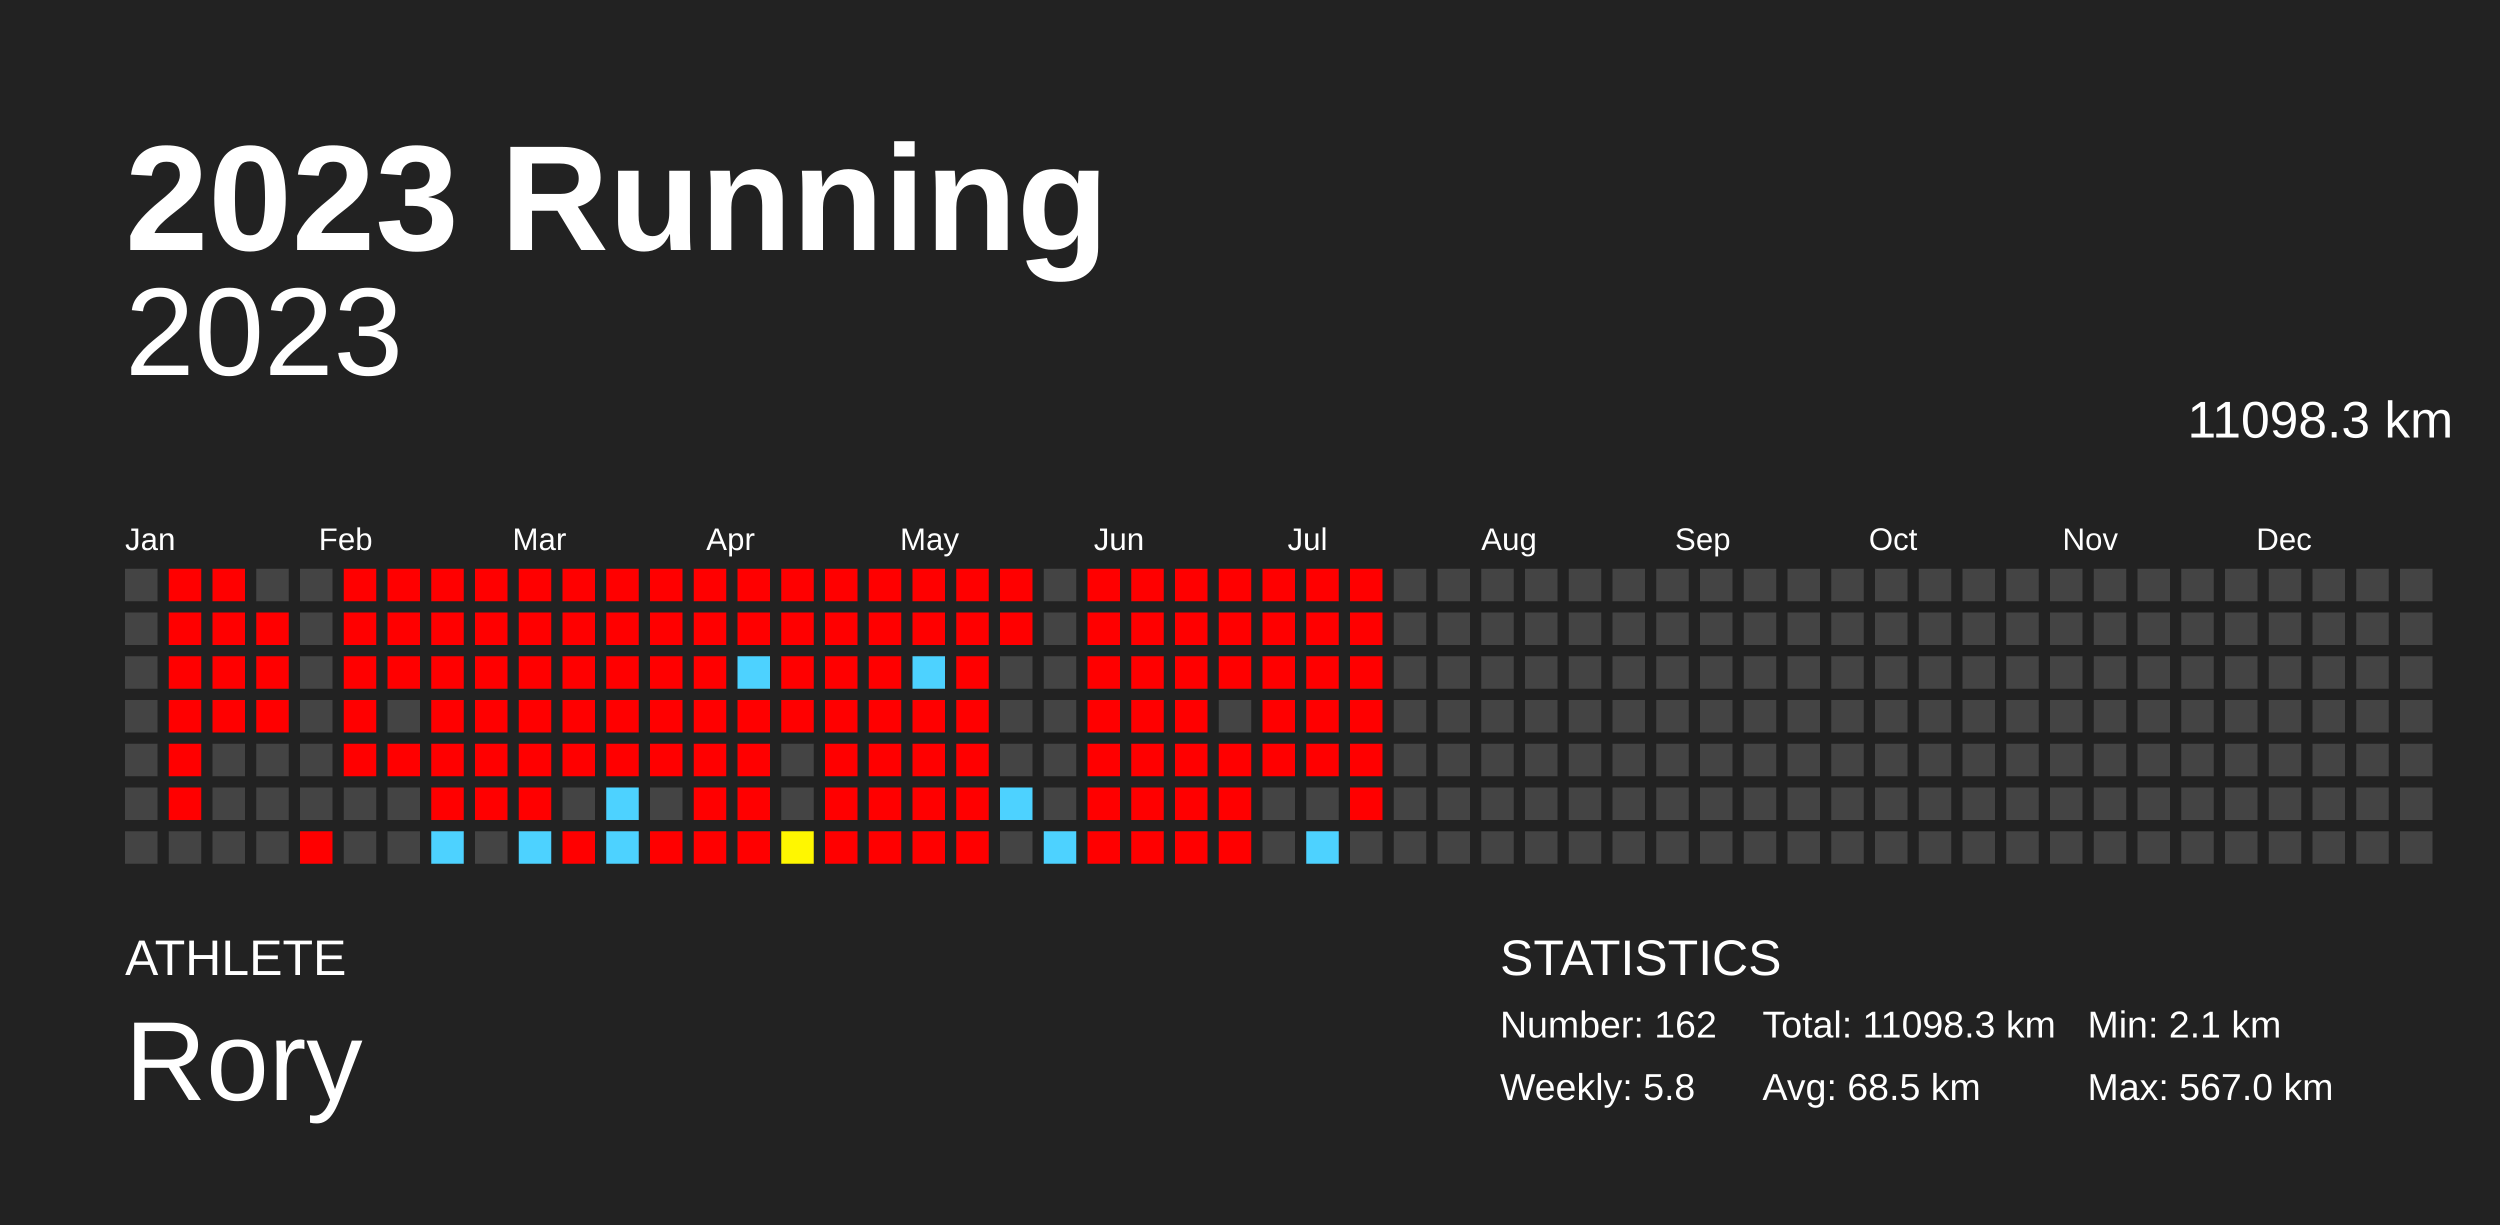
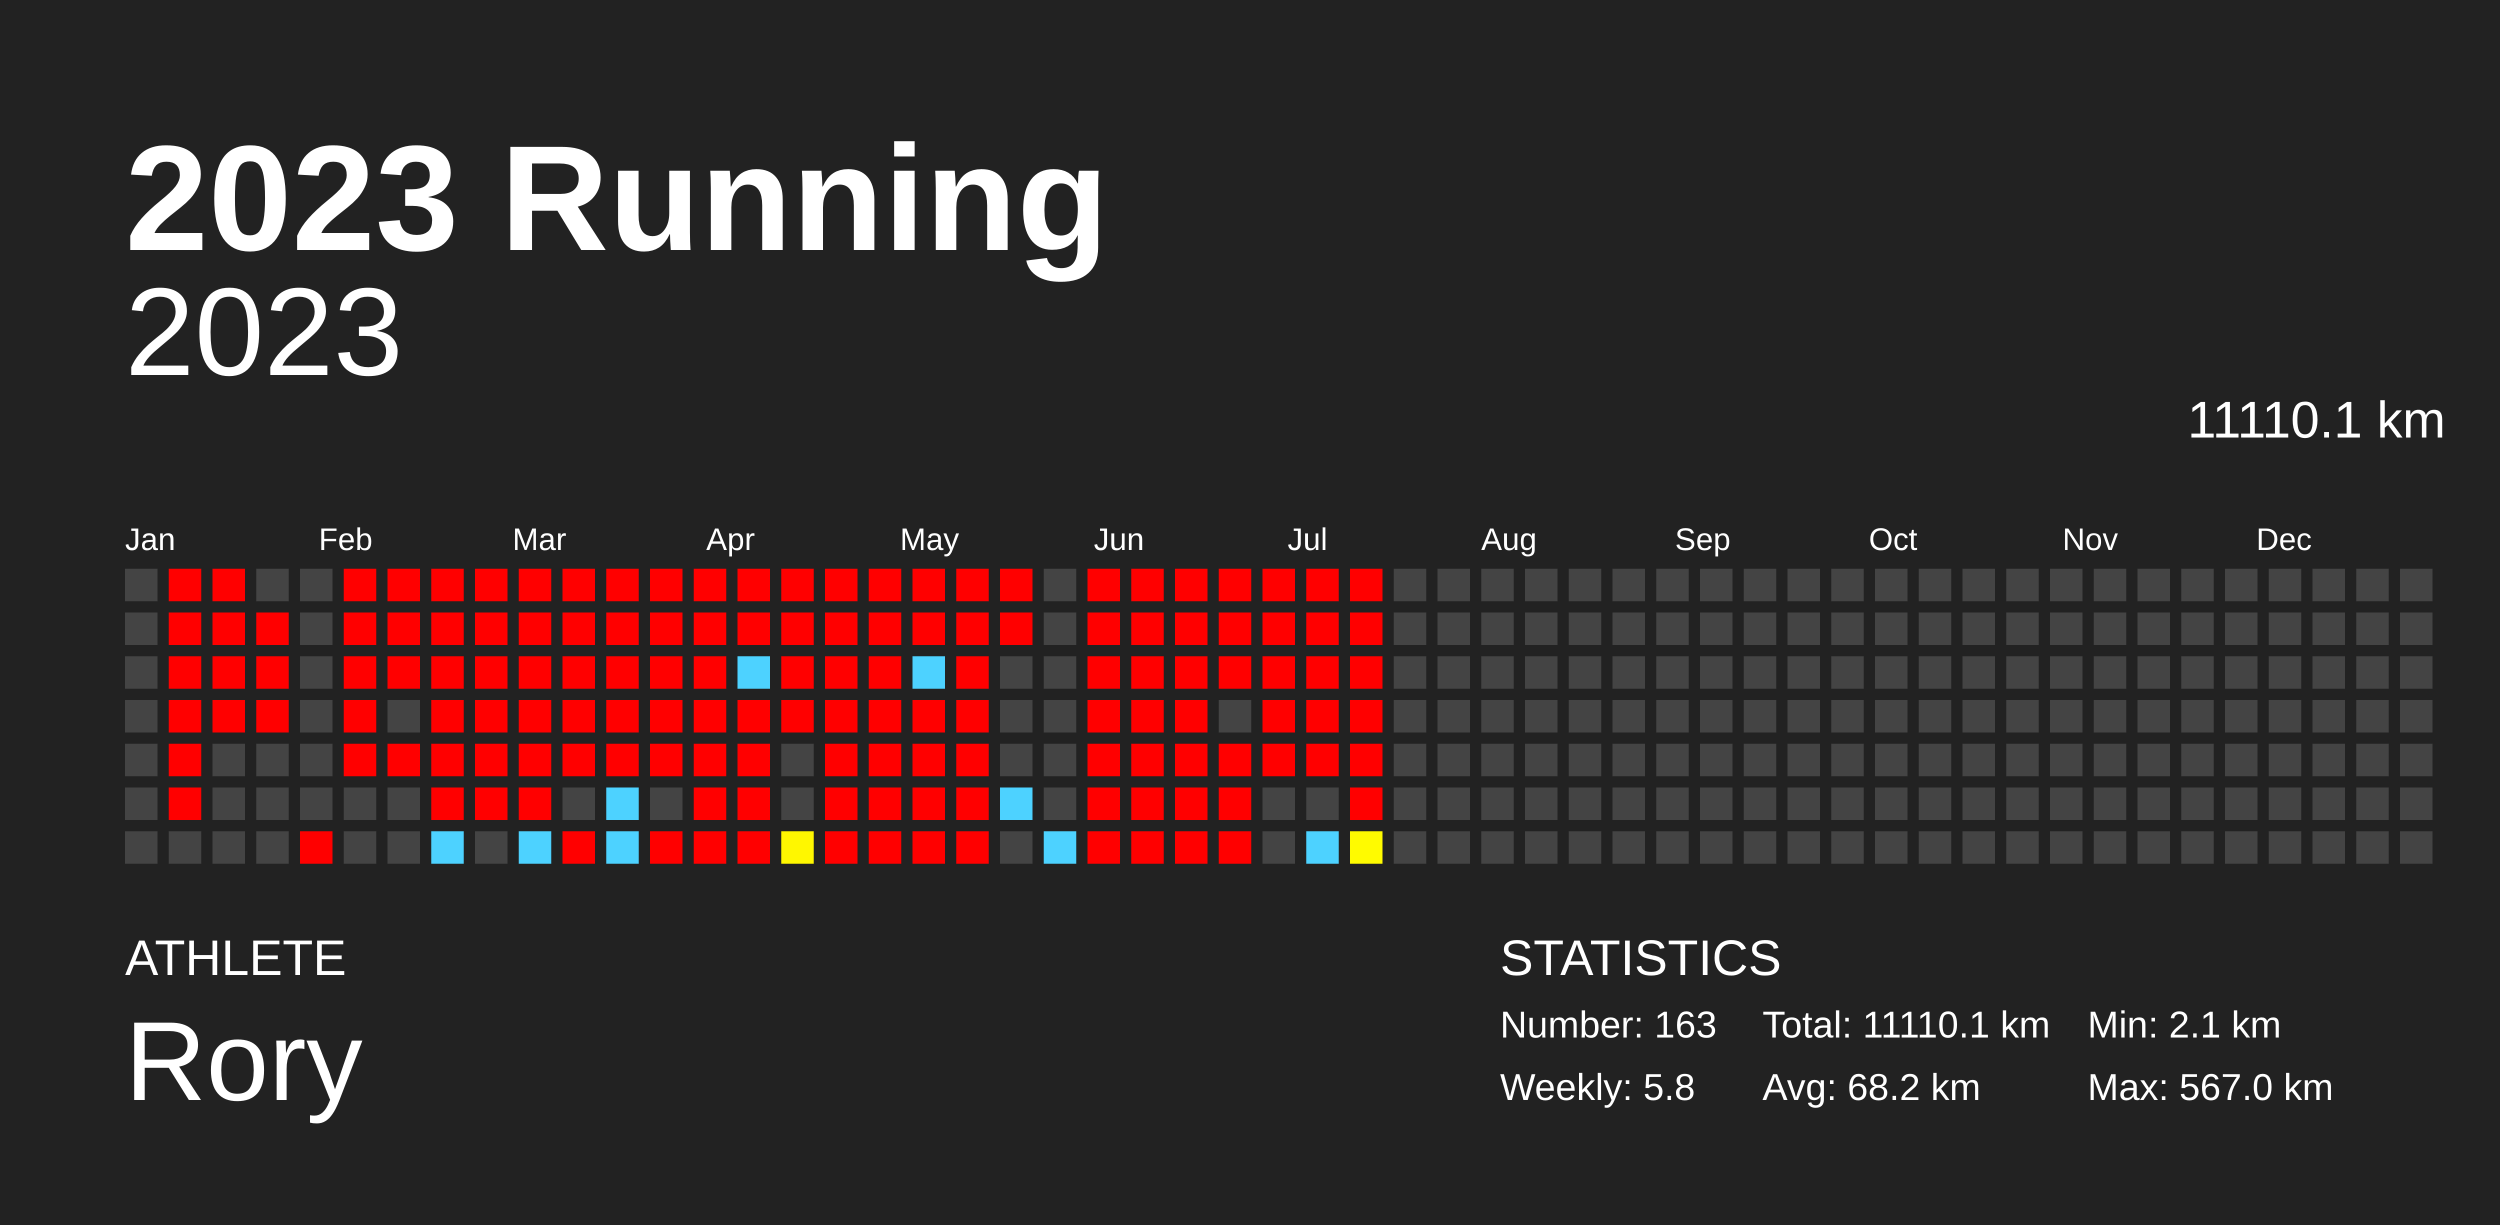
<svg xmlns="http://www.w3.org/2000/svg" baseProfile="full" height="98mm" version="1.1" viewBox="0,0,200,98" width="200mm">
  <defs />
  <rect fill="#222222" height="98" width="200" x="0" y="0" />
  <text fill="#FFFFFF" style="font-size:12px; font-family:Arial; font-weight:bold;" x="10" y="20">2023 Running</text>
  <text fill="#FFFFFF" style="font-size:4px; font-family:Arial" x="10" y="78">ATHLETE</text>
  <text fill="#FFFFFF" style="font-size:9px; font-family:Arial" x="10" y="88">Rory</text>
  <text fill="#FFFFFF" style="font-size:4px; font-family:Arial" x="120" y="78">STATISTICS</text>
-   <text fill="#FFFFFF" style="font-size:3px; font-family:Arial" x="120" y="83">Number: 162</text>
+   <text fill="#FFFFFF" style="font-size:3px; font-family:Arial" x="120" y="83">Number: 163</text>
  <text fill="#FFFFFF" style="font-size:3px; font-family:Arial" x="120" y="88">Weekly: 5.8</text>
-   <text fill="#FFFFFF" style="font-size:3px; font-family:Arial" x="141" y="83">Total: 11098.3 km</text>
-   <text fill="#FFFFFF" style="font-size:3px; font-family:Arial" x="141" y="88">Avg: 68.5 km</text>
+   <text fill="#FFFFFF" style="font-size:3px; font-family:Arial" x="141" y="83">Total: 11110.1 km</text>
+   <text fill="#FFFFFF" style="font-size:3px; font-family:Arial" x="141" y="88">Avg: 68.2 km</text>
  <text fill="#FFFFFF" style="font-size:3px; font-family:Arial" x="167" y="83">Min: 2.1 km</text>
  <text fill="#FFFFFF" style="font-size:3px; font-family:Arial" x="167" y="88">Max: 567.0 km</text>
  <text alignment-baseline="hanging" fill="#FFFFFF" style="font-size:10.0px; font-family:Arial;" x="10" y="30">2023</text>
-   <text alignment-baseline="hanging" fill="#FFFFFF" style="font-size:4.125px; font-family:Arial;" x="175" y="35">11098.3 km</text>
+   <text alignment-baseline="hanging" fill="#FFFFFF" style="font-size:4.125px; font-family:Arial;" x="175" y="35">11110.1 km</text>
  <text fill="#FFFFFF" style="font-size:2.5px; font-family:Arial" x="10.0" y="44">Jan</text>
  <text fill="#FFFFFF" style="font-size:2.5px; font-family:Arial" x="25.5" y="44">Feb</text>
  <text fill="#FFFFFF" style="font-size:2.5px; font-family:Arial" x="41.0" y="44">Mar</text>
  <text fill="#FFFFFF" style="font-size:2.5px; font-family:Arial" x="56.5" y="44">Apr</text>
  <text fill="#FFFFFF" style="font-size:2.5px; font-family:Arial" x="72.0" y="44">May</text>
  <text fill="#FFFFFF" style="font-size:2.5px; font-family:Arial" x="87.5" y="44">Jun</text>
  <text fill="#FFFFFF" style="font-size:2.5px; font-family:Arial" x="103.0" y="44">Jul</text>
  <text fill="#FFFFFF" style="font-size:2.5px; font-family:Arial" x="118.5" y="44">Aug</text>
  <text fill="#FFFFFF" style="font-size:2.5px; font-family:Arial" x="134.0" y="44">Sep</text>
  <text fill="#FFFFFF" style="font-size:2.5px; font-family:Arial" x="149.5" y="44">Oct</text>
  <text fill="#FFFFFF" style="font-size:2.5px; font-family:Arial" x="165.0" y="44">Nov</text>
  <text fill="#FFFFFF" style="font-size:2.5px; font-family:Arial" x="180.5" y="44">Dec</text>
  <rect fill="#444444" height="2.6" width="2.6" x="10.0" y="45.5" />
  <rect fill="#444444" height="2.6" width="2.6" x="10.0" y="49.0" />
  <rect fill="#444444" height="2.6" width="2.6" x="10.0" y="52.5" />
  <rect fill="#444444" height="2.6" width="2.6" x="10.0" y="56.0" />
  <rect fill="#444444" height="2.6" width="2.6" x="10.0" y="59.5" />
  <rect fill="#444444" height="2.6" width="2.6" x="10.0" y="63.0" />
  <rect fill="#444444" height="2.6" width="2.6" x="10.0" y="66.5" />
  <rect fill="red" height="2.6" width="2.6" x="13.5" y="45.5" />
  <rect fill="red" height="2.6" width="2.6" x="13.5" y="49.0" />
  <rect fill="red" height="2.6" width="2.6" x="13.5" y="52.5" />
  <rect fill="red" height="2.6" width="2.6" x="13.5" y="56.0" />
  <rect fill="red" height="2.6" width="2.6" x="13.5" y="59.5" />
  <rect fill="red" height="2.6" width="2.6" x="13.5" y="63.0" />
  <rect fill="#444444" height="2.6" width="2.6" x="13.5" y="66.5" />
  <rect fill="red" height="2.6" width="2.6" x="17.0" y="45.5" />
  <rect fill="red" height="2.6" width="2.6" x="17.0" y="49.0" />
  <rect fill="red" height="2.6" width="2.6" x="17.0" y="52.5" />
  <rect fill="red" height="2.6" width="2.6" x="17.0" y="56.0" />
  <rect fill="#444444" height="2.6" width="2.6" x="17.0" y="59.5" />
  <rect fill="#444444" height="2.6" width="2.6" x="17.0" y="63.0" />
  <rect fill="#444444" height="2.6" width="2.6" x="17.0" y="66.5" />
  <rect fill="#444444" height="2.6" width="2.6" x="20.5" y="45.5" />
  <rect fill="red" height="2.6" width="2.6" x="20.5" y="49.0" />
  <rect fill="red" height="2.6" width="2.6" x="20.5" y="52.5" />
  <rect fill="red" height="2.6" width="2.6" x="20.5" y="56.0" />
  <rect fill="#444444" height="2.6" width="2.6" x="20.5" y="59.5" />
  <rect fill="#444444" height="2.6" width="2.6" x="20.5" y="63.0" />
  <rect fill="#444444" height="2.6" width="2.6" x="20.5" y="66.5" />
  <rect fill="#444444" height="2.6" width="2.6" x="24.0" y="45.5" />
  <rect fill="#444444" height="2.6" width="2.6" x="24.0" y="49.0" />
  <rect fill="#444444" height="2.6" width="2.6" x="24.0" y="52.5" />
  <rect fill="#444444" height="2.6" width="2.6" x="24.0" y="56.0" />
  <rect fill="#444444" height="2.6" width="2.6" x="24.0" y="59.5" />
  <rect fill="#444444" height="2.6" width="2.6" x="24.0" y="63.0" />
  <rect fill="red" height="2.6" width="2.6" x="24.0" y="66.5" />
  <rect fill="red" height="2.6" width="2.6" x="27.5" y="45.5" />
  <rect fill="red" height="2.6" width="2.6" x="27.5" y="49.0" />
  <rect fill="red" height="2.6" width="2.6" x="27.5" y="52.5" />
  <rect fill="red" height="2.6" width="2.6" x="27.5" y="56.0" />
  <rect fill="red" height="2.6" width="2.6" x="27.5" y="59.5" />
  <rect fill="#444444" height="2.6" width="2.6" x="27.5" y="63.0" />
  <rect fill="#444444" height="2.6" width="2.6" x="27.5" y="66.5" />
  <rect fill="red" height="2.6" width="2.6" x="31.0" y="45.5" />
  <rect fill="red" height="2.6" width="2.6" x="31.0" y="49.0" />
  <rect fill="red" height="2.6" width="2.6" x="31.0" y="52.5" />
  <rect fill="#444444" height="2.6" width="2.6" x="31.0" y="56.0" />
  <rect fill="red" height="2.6" width="2.6" x="31.0" y="59.5" />
  <rect fill="#444444" height="2.6" width="2.6" x="31.0" y="63.0" />
  <rect fill="#444444" height="2.6" width="2.6" x="31.0" y="66.5" />
  <rect fill="red" height="2.6" width="2.6" x="34.5" y="45.5" />
  <rect fill="red" height="2.6" width="2.6" x="34.5" y="49.0" />
  <rect fill="red" height="2.6" width="2.6" x="34.5" y="52.5" />
  <rect fill="red" height="2.6" width="2.6" x="34.5" y="56.0" />
  <rect fill="red" height="2.6" width="2.6" x="34.5" y="59.5" />
  <rect fill="red" height="2.6" width="2.6" x="34.5" y="63.0" />
  <rect fill="#4dd2ff" height="2.6" width="2.6" x="34.5" y="66.5" />
  <rect fill="red" height="2.6" width="2.6" x="38.0" y="45.5" />
  <rect fill="red" height="2.6" width="2.6" x="38.0" y="49.0" />
  <rect fill="red" height="2.6" width="2.6" x="38.0" y="52.5" />
  <rect fill="red" height="2.6" width="2.6" x="38.0" y="56.0" />
  <rect fill="red" height="2.6" width="2.6" x="38.0" y="59.5" />
  <rect fill="red" height="2.6" width="2.6" x="38.0" y="63.0" />
  <rect fill="#444444" height="2.6" width="2.6" x="38.0" y="66.5" />
  <rect fill="red" height="2.6" width="2.6" x="41.5" y="45.5" />
  <rect fill="red" height="2.6" width="2.6" x="41.5" y="49.0" />
  <rect fill="red" height="2.6" width="2.6" x="41.5" y="52.5" />
  <rect fill="red" height="2.6" width="2.6" x="41.5" y="56.0" />
  <rect fill="red" height="2.6" width="2.6" x="41.5" y="59.5" />
  <rect fill="red" height="2.6" width="2.6" x="41.5" y="63.0" />
  <rect fill="#4dd2ff" height="2.6" width="2.6" x="41.5" y="66.5" />
  <rect fill="red" height="2.6" width="2.6" x="45.0" y="45.5" />
  <rect fill="red" height="2.6" width="2.6" x="45.0" y="49.0" />
  <rect fill="red" height="2.6" width="2.6" x="45.0" y="52.5" />
  <rect fill="red" height="2.6" width="2.6" x="45.0" y="56.0" />
  <rect fill="red" height="2.6" width="2.6" x="45.0" y="59.5" />
  <rect fill="#444444" height="2.6" width="2.6" x="45.0" y="63.0" />
  <rect fill="red" height="2.6" width="2.6" x="45.0" y="66.5" />
  <rect fill="red" height="2.6" width="2.6" x="48.5" y="45.5" />
  <rect fill="red" height="2.6" width="2.6" x="48.5" y="49.0" />
  <rect fill="red" height="2.6" width="2.6" x="48.5" y="52.5" />
  <rect fill="red" height="2.6" width="2.6" x="48.5" y="56.0" />
  <rect fill="red" height="2.6" width="2.6" x="48.5" y="59.5" />
  <rect fill="#4dd2ff" height="2.6" width="2.6" x="48.5" y="63.0" />
  <rect fill="#4dd2ff" height="2.6" width="2.6" x="48.5" y="66.5" />
  <rect fill="red" height="2.6" width="2.6" x="52.0" y="45.5" />
  <rect fill="red" height="2.6" width="2.6" x="52.0" y="49.0" />
  <rect fill="red" height="2.6" width="2.6" x="52.0" y="52.5" />
  <rect fill="red" height="2.6" width="2.6" x="52.0" y="56.0" />
  <rect fill="red" height="2.6" width="2.6" x="52.0" y="59.5" />
  <rect fill="#444444" height="2.6" width="2.6" x="52.0" y="63.0" />
  <rect fill="red" height="2.6" width="2.6" x="52.0" y="66.5" />
  <rect fill="red" height="2.6" width="2.6" x="55.5" y="45.5" />
  <rect fill="red" height="2.6" width="2.6" x="55.5" y="49.0" />
  <rect fill="red" height="2.6" width="2.6" x="55.5" y="52.5" />
  <rect fill="red" height="2.6" width="2.6" x="55.5" y="56.0" />
  <rect fill="red" height="2.6" width="2.6" x="55.5" y="59.5" />
  <rect fill="red" height="2.6" width="2.6" x="55.5" y="63.0" />
  <rect fill="red" height="2.6" width="2.6" x="55.5" y="66.5" />
  <rect fill="red" height="2.6" width="2.6" x="59.0" y="45.5" />
  <rect fill="red" height="2.6" width="2.6" x="59.0" y="49.0" />
  <rect fill="#4dd2ff" height="2.6" width="2.6" x="59.0" y="52.5" />
  <rect fill="red" height="2.6" width="2.6" x="59.0" y="56.0" />
  <rect fill="red" height="2.6" width="2.6" x="59.0" y="59.5" />
  <rect fill="red" height="2.6" width="2.6" x="59.0" y="63.0" />
  <rect fill="red" height="2.6" width="2.6" x="59.0" y="66.5" />
  <rect fill="red" height="2.6" width="2.6" x="62.5" y="45.5" />
  <rect fill="red" height="2.6" width="2.6" x="62.5" y="49.0" />
  <rect fill="red" height="2.6" width="2.6" x="62.5" y="52.5" />
  <rect fill="red" height="2.6" width="2.6" x="62.5" y="56.0" />
  <rect fill="#444444" height="2.6" width="2.6" x="62.5" y="59.5" />
  <rect fill="#444444" height="2.6" width="2.6" x="62.5" y="63.0" />
  <rect fill="#fff700" height="2.6" width="2.6" x="62.5" y="66.5" />
  <rect fill="red" height="2.6" width="2.6" x="66.0" y="45.5" />
  <rect fill="red" height="2.6" width="2.6" x="66.0" y="49.0" />
  <rect fill="red" height="2.6" width="2.6" x="66.0" y="52.5" />
  <rect fill="red" height="2.6" width="2.6" x="66.0" y="56.0" />
  <rect fill="red" height="2.6" width="2.6" x="66.0" y="59.5" />
  <rect fill="red" height="2.6" width="2.6" x="66.0" y="63.0" />
  <rect fill="red" height="2.6" width="2.6" x="66.0" y="66.5" />
  <rect fill="red" height="2.6" width="2.6" x="69.5" y="45.5" />
  <rect fill="red" height="2.6" width="2.6" x="69.5" y="49.0" />
  <rect fill="red" height="2.6" width="2.6" x="69.5" y="52.5" />
  <rect fill="red" height="2.6" width="2.6" x="69.5" y="56.0" />
  <rect fill="red" height="2.6" width="2.6" x="69.5" y="59.5" />
  <rect fill="red" height="2.6" width="2.6" x="69.5" y="63.0" />
  <rect fill="red" height="2.6" width="2.6" x="69.5" y="66.5" />
  <rect fill="red" height="2.6" width="2.6" x="73.0" y="45.5" />
  <rect fill="red" height="2.6" width="2.6" x="73.0" y="49.0" />
  <rect fill="#4dd2ff" height="2.6" width="2.6" x="73.0" y="52.5" />
  <rect fill="red" height="2.6" width="2.6" x="73.0" y="56.0" />
  <rect fill="red" height="2.6" width="2.6" x="73.0" y="59.5" />
  <rect fill="red" height="2.6" width="2.6" x="73.0" y="63.0" />
  <rect fill="red" height="2.6" width="2.6" x="73.0" y="66.5" />
  <rect fill="red" height="2.6" width="2.6" x="76.5" y="45.5" />
  <rect fill="red" height="2.6" width="2.6" x="76.5" y="49.0" />
  <rect fill="red" height="2.6" width="2.6" x="76.5" y="52.5" />
  <rect fill="red" height="2.6" width="2.6" x="76.5" y="56.0" />
  <rect fill="red" height="2.6" width="2.6" x="76.5" y="59.5" />
  <rect fill="red" height="2.6" width="2.6" x="76.5" y="63.0" />
  <rect fill="red" height="2.6" width="2.6" x="76.5" y="66.5" />
  <rect fill="red" height="2.6" width="2.6" x="80.0" y="45.5" />
  <rect fill="red" height="2.6" width="2.6" x="80.0" y="49.0" />
  <rect fill="#444444" height="2.6" width="2.6" x="80.0" y="52.5" />
  <rect fill="#444444" height="2.6" width="2.6" x="80.0" y="56.0" />
  <rect fill="#444444" height="2.6" width="2.6" x="80.0" y="59.5" />
  <rect fill="#4dd2ff" height="2.6" width="2.6" x="80.0" y="63.0" />
  <rect fill="#444444" height="2.6" width="2.6" x="80.0" y="66.5" />
  <rect fill="#444444" height="2.6" width="2.6" x="83.5" y="45.5" />
  <rect fill="#444444" height="2.6" width="2.6" x="83.5" y="49.0" />
  <rect fill="#444444" height="2.6" width="2.6" x="83.5" y="52.5" />
  <rect fill="#444444" height="2.6" width="2.6" x="83.5" y="56.0" />
  <rect fill="#444444" height="2.6" width="2.6" x="83.5" y="59.5" />
  <rect fill="#444444" height="2.6" width="2.6" x="83.5" y="63.0" />
  <rect fill="#4dd2ff" height="2.6" width="2.6" x="83.5" y="66.5" />
  <rect fill="red" height="2.6" width="2.6" x="87.0" y="45.5" />
  <rect fill="red" height="2.6" width="2.6" x="87.0" y="49.0" />
  <rect fill="red" height="2.6" width="2.6" x="87.0" y="52.5" />
  <rect fill="red" height="2.6" width="2.6" x="87.0" y="56.0" />
  <rect fill="red" height="2.6" width="2.6" x="87.0" y="59.5" />
  <rect fill="red" height="2.6" width="2.6" x="87.0" y="63.0" />
  <rect fill="red" height="2.6" width="2.6" x="87.0" y="66.5" />
  <rect fill="red" height="2.6" width="2.6" x="90.5" y="45.5" />
  <rect fill="red" height="2.6" width="2.6" x="90.5" y="49.0" />
  <rect fill="red" height="2.6" width="2.6" x="90.5" y="52.5" />
  <rect fill="red" height="2.6" width="2.6" x="90.5" y="56.0" />
  <rect fill="red" height="2.6" width="2.6" x="90.5" y="59.5" />
  <rect fill="red" height="2.6" width="2.6" x="90.5" y="63.0" />
  <rect fill="red" height="2.6" width="2.6" x="90.5" y="66.5" />
  <rect fill="red" height="2.6" width="2.6" x="94.0" y="45.5" />
  <rect fill="red" height="2.6" width="2.6" x="94.0" y="49.0" />
  <rect fill="red" height="2.6" width="2.6" x="94.0" y="52.5" />
  <rect fill="red" height="2.6" width="2.6" x="94.0" y="56.0" />
  <rect fill="red" height="2.6" width="2.6" x="94.0" y="59.5" />
  <rect fill="red" height="2.6" width="2.6" x="94.0" y="63.0" />
  <rect fill="red" height="2.6" width="2.6" x="94.0" y="66.5" />
  <rect fill="red" height="2.6" width="2.6" x="97.5" y="45.5" />
  <rect fill="red" height="2.6" width="2.6" x="97.5" y="49.0" />
  <rect fill="red" height="2.6" width="2.6" x="97.5" y="52.5" />
  <rect fill="#444444" height="2.6" width="2.6" x="97.5" y="56.0" />
  <rect fill="red" height="2.6" width="2.6" x="97.5" y="59.5" />
  <rect fill="red" height="2.6" width="2.6" x="97.5" y="63.0" />
  <rect fill="red" height="2.6" width="2.6" x="97.5" y="66.5" />
  <rect fill="red" height="2.6" width="2.6" x="101.0" y="45.5" />
  <rect fill="red" height="2.6" width="2.6" x="101.0" y="49.0" />
  <rect fill="red" height="2.6" width="2.6" x="101.0" y="52.5" />
  <rect fill="red" height="2.6" width="2.6" x="101.0" y="56.0" />
  <rect fill="red" height="2.6" width="2.6" x="101.0" y="59.5" />
  <rect fill="#444444" height="2.6" width="2.6" x="101.0" y="63.0" />
  <rect fill="#444444" height="2.6" width="2.6" x="101.0" y="66.5" />
  <rect fill="red" height="2.6" width="2.6" x="104.5" y="45.5" />
  <rect fill="red" height="2.6" width="2.6" x="104.5" y="49.0" />
  <rect fill="red" height="2.6" width="2.6" x="104.5" y="52.5" />
  <rect fill="red" height="2.6" width="2.6" x="104.5" y="56.0" />
  <rect fill="red" height="2.6" width="2.6" x="104.5" y="59.5" />
  <rect fill="#444444" height="2.6" width="2.6" x="104.5" y="63.0" />
  <rect fill="#4dd2ff" height="2.6" width="2.6" x="104.5" y="66.5" />
  <rect fill="red" height="2.6" width="2.6" x="108.0" y="45.5" />
  <rect fill="red" height="2.6" width="2.6" x="108.0" y="49.0" />
  <rect fill="red" height="2.6" width="2.6" x="108.0" y="52.5" />
  <rect fill="red" height="2.6" width="2.6" x="108.0" y="56.0" />
  <rect fill="red" height="2.6" width="2.6" x="108.0" y="59.5" />
  <rect fill="red" height="2.6" width="2.6" x="108.0" y="63.0" />
-   <rect fill="#444444" height="2.6" width="2.6" x="108.0" y="66.5" />
+   <rect fill="#fffb00" height="2.6" width="2.6" x="108.0" y="66.5" />
  <rect fill="#444444" height="2.6" width="2.6" x="111.5" y="45.5" />
  <rect fill="#444444" height="2.6" width="2.6" x="111.5" y="49.0" />
  <rect fill="#444444" height="2.6" width="2.6" x="111.5" y="52.5" />
  <rect fill="#444444" height="2.6" width="2.6" x="111.5" y="56.0" />
  <rect fill="#444444" height="2.6" width="2.6" x="111.5" y="59.5" />
  <rect fill="#444444" height="2.6" width="2.6" x="111.5" y="63.0" />
  <rect fill="#444444" height="2.6" width="2.6" x="111.5" y="66.5" />
  <rect fill="#444444" height="2.6" width="2.6" x="115.0" y="45.5" />
  <rect fill="#444444" height="2.6" width="2.6" x="115.0" y="49.0" />
  <rect fill="#444444" height="2.6" width="2.6" x="115.0" y="52.5" />
  <rect fill="#444444" height="2.6" width="2.6" x="115.0" y="56.0" />
  <rect fill="#444444" height="2.6" width="2.6" x="115.0" y="59.5" />
  <rect fill="#444444" height="2.6" width="2.6" x="115.0" y="63.0" />
  <rect fill="#444444" height="2.6" width="2.6" x="115.0" y="66.5" />
  <rect fill="#444444" height="2.6" width="2.6" x="118.5" y="45.5" />
  <rect fill="#444444" height="2.6" width="2.6" x="118.5" y="49.0" />
  <rect fill="#444444" height="2.6" width="2.6" x="118.5" y="52.5" />
  <rect fill="#444444" height="2.6" width="2.6" x="118.5" y="56.0" />
  <rect fill="#444444" height="2.6" width="2.6" x="118.5" y="59.5" />
  <rect fill="#444444" height="2.6" width="2.6" x="118.5" y="63.0" />
  <rect fill="#444444" height="2.6" width="2.6" x="118.5" y="66.5" />
  <rect fill="#444444" height="2.6" width="2.6" x="122.0" y="45.5" />
  <rect fill="#444444" height="2.6" width="2.6" x="122.0" y="49.0" />
  <rect fill="#444444" height="2.6" width="2.6" x="122.0" y="52.5" />
  <rect fill="#444444" height="2.6" width="2.6" x="122.0" y="56.0" />
  <rect fill="#444444" height="2.6" width="2.6" x="122.0" y="59.5" />
  <rect fill="#444444" height="2.6" width="2.6" x="122.0" y="63.0" />
  <rect fill="#444444" height="2.6" width="2.6" x="122.0" y="66.5" />
  <rect fill="#444444" height="2.6" width="2.6" x="125.5" y="45.5" />
  <rect fill="#444444" height="2.6" width="2.6" x="125.5" y="49.0" />
  <rect fill="#444444" height="2.6" width="2.6" x="125.5" y="52.5" />
  <rect fill="#444444" height="2.6" width="2.6" x="125.5" y="56.0" />
  <rect fill="#444444" height="2.6" width="2.6" x="125.5" y="59.5" />
  <rect fill="#444444" height="2.6" width="2.6" x="125.5" y="63.0" />
  <rect fill="#444444" height="2.6" width="2.6" x="125.5" y="66.5" />
  <rect fill="#444444" height="2.6" width="2.6" x="129.0" y="45.5" />
  <rect fill="#444444" height="2.6" width="2.6" x="129.0" y="49.0" />
  <rect fill="#444444" height="2.6" width="2.6" x="129.0" y="52.5" />
  <rect fill="#444444" height="2.6" width="2.6" x="129.0" y="56.0" />
  <rect fill="#444444" height="2.6" width="2.6" x="129.0" y="59.5" />
  <rect fill="#444444" height="2.6" width="2.6" x="129.0" y="63.0" />
  <rect fill="#444444" height="2.6" width="2.6" x="129.0" y="66.5" />
  <rect fill="#444444" height="2.6" width="2.6" x="132.5" y="45.5" />
  <rect fill="#444444" height="2.6" width="2.6" x="132.5" y="49.0" />
  <rect fill="#444444" height="2.6" width="2.6" x="132.5" y="52.5" />
  <rect fill="#444444" height="2.6" width="2.6" x="132.5" y="56.0" />
  <rect fill="#444444" height="2.6" width="2.6" x="132.5" y="59.5" />
  <rect fill="#444444" height="2.6" width="2.6" x="132.5" y="63.0" />
  <rect fill="#444444" height="2.6" width="2.6" x="132.5" y="66.5" />
  <rect fill="#444444" height="2.6" width="2.6" x="136.0" y="45.5" />
  <rect fill="#444444" height="2.6" width="2.6" x="136.0" y="49.0" />
  <rect fill="#444444" height="2.6" width="2.6" x="136.0" y="52.5" />
  <rect fill="#444444" height="2.6" width="2.6" x="136.0" y="56.0" />
  <rect fill="#444444" height="2.6" width="2.6" x="136.0" y="59.5" />
  <rect fill="#444444" height="2.6" width="2.6" x="136.0" y="63.0" />
  <rect fill="#444444" height="2.6" width="2.6" x="136.0" y="66.5" />
  <rect fill="#444444" height="2.6" width="2.6" x="139.5" y="45.5" />
  <rect fill="#444444" height="2.6" width="2.6" x="139.5" y="49.0" />
  <rect fill="#444444" height="2.6" width="2.6" x="139.5" y="52.5" />
  <rect fill="#444444" height="2.6" width="2.6" x="139.5" y="56.0" />
  <rect fill="#444444" height="2.6" width="2.6" x="139.5" y="59.5" />
  <rect fill="#444444" height="2.6" width="2.6" x="139.5" y="63.0" />
  <rect fill="#444444" height="2.6" width="2.6" x="139.5" y="66.5" />
  <rect fill="#444444" height="2.6" width="2.6" x="143.0" y="45.5" />
  <rect fill="#444444" height="2.6" width="2.6" x="143.0" y="49.0" />
  <rect fill="#444444" height="2.6" width="2.6" x="143.0" y="52.5" />
  <rect fill="#444444" height="2.6" width="2.6" x="143.0" y="56.0" />
  <rect fill="#444444" height="2.6" width="2.6" x="143.0" y="59.5" />
  <rect fill="#444444" height="2.6" width="2.6" x="143.0" y="63.0" />
  <rect fill="#444444" height="2.6" width="2.6" x="143.0" y="66.5" />
  <rect fill="#444444" height="2.6" width="2.6" x="146.5" y="45.5" />
  <rect fill="#444444" height="2.6" width="2.6" x="146.5" y="49.0" />
  <rect fill="#444444" height="2.6" width="2.6" x="146.5" y="52.5" />
  <rect fill="#444444" height="2.6" width="2.6" x="146.5" y="56.0" />
  <rect fill="#444444" height="2.6" width="2.6" x="146.5" y="59.5" />
  <rect fill="#444444" height="2.6" width="2.6" x="146.5" y="63.0" />
  <rect fill="#444444" height="2.6" width="2.6" x="146.5" y="66.5" />
  <rect fill="#444444" height="2.6" width="2.6" x="150.0" y="45.5" />
  <rect fill="#444444" height="2.6" width="2.6" x="150.0" y="49.0" />
  <rect fill="#444444" height="2.6" width="2.6" x="150.0" y="52.5" />
  <rect fill="#444444" height="2.6" width="2.6" x="150.0" y="56.0" />
  <rect fill="#444444" height="2.6" width="2.6" x="150.0" y="59.5" />
  <rect fill="#444444" height="2.6" width="2.6" x="150.0" y="63.0" />
  <rect fill="#444444" height="2.6" width="2.6" x="150.0" y="66.5" />
  <rect fill="#444444" height="2.6" width="2.6" x="153.5" y="45.5" />
  <rect fill="#444444" height="2.6" width="2.6" x="153.5" y="49.0" />
  <rect fill="#444444" height="2.6" width="2.6" x="153.5" y="52.5" />
  <rect fill="#444444" height="2.6" width="2.6" x="153.5" y="56.0" />
  <rect fill="#444444" height="2.6" width="2.6" x="153.5" y="59.5" />
  <rect fill="#444444" height="2.6" width="2.6" x="153.5" y="63.0" />
  <rect fill="#444444" height="2.6" width="2.6" x="153.5" y="66.5" />
  <rect fill="#444444" height="2.6" width="2.6" x="157.0" y="45.5" />
  <rect fill="#444444" height="2.6" width="2.6" x="157.0" y="49.0" />
  <rect fill="#444444" height="2.6" width="2.6" x="157.0" y="52.5" />
  <rect fill="#444444" height="2.6" width="2.6" x="157.0" y="56.0" />
  <rect fill="#444444" height="2.6" width="2.6" x="157.0" y="59.5" />
  <rect fill="#444444" height="2.6" width="2.6" x="157.0" y="63.0" />
  <rect fill="#444444" height="2.6" width="2.6" x="157.0" y="66.5" />
  <rect fill="#444444" height="2.6" width="2.6" x="160.5" y="45.5" />
  <rect fill="#444444" height="2.6" width="2.6" x="160.5" y="49.0" />
  <rect fill="#444444" height="2.6" width="2.6" x="160.5" y="52.5" />
  <rect fill="#444444" height="2.6" width="2.6" x="160.5" y="56.0" />
  <rect fill="#444444" height="2.6" width="2.6" x="160.5" y="59.5" />
  <rect fill="#444444" height="2.6" width="2.6" x="160.5" y="63.0" />
  <rect fill="#444444" height="2.6" width="2.6" x="160.5" y="66.5" />
  <rect fill="#444444" height="2.6" width="2.6" x="164.0" y="45.5" />
  <rect fill="#444444" height="2.6" width="2.6" x="164.0" y="49.0" />
  <rect fill="#444444" height="2.6" width="2.6" x="164.0" y="52.5" />
  <rect fill="#444444" height="2.6" width="2.6" x="164.0" y="56.0" />
  <rect fill="#444444" height="2.6" width="2.6" x="164.0" y="59.5" />
  <rect fill="#444444" height="2.6" width="2.6" x="164.0" y="63.0" />
  <rect fill="#444444" height="2.6" width="2.6" x="164.0" y="66.5" />
  <rect fill="#444444" height="2.6" width="2.6" x="167.5" y="45.5" />
  <rect fill="#444444" height="2.6" width="2.6" x="167.5" y="49.0" />
  <rect fill="#444444" height="2.6" width="2.6" x="167.5" y="52.5" />
  <rect fill="#444444" height="2.6" width="2.6" x="167.5" y="56.0" />
  <rect fill="#444444" height="2.6" width="2.6" x="167.5" y="59.5" />
  <rect fill="#444444" height="2.6" width="2.6" x="167.5" y="63.0" />
  <rect fill="#444444" height="2.6" width="2.6" x="167.5" y="66.5" />
  <rect fill="#444444" height="2.6" width="2.6" x="171.0" y="45.5" />
  <rect fill="#444444" height="2.6" width="2.6" x="171.0" y="49.0" />
  <rect fill="#444444" height="2.6" width="2.6" x="171.0" y="52.5" />
  <rect fill="#444444" height="2.6" width="2.6" x="171.0" y="56.0" />
  <rect fill="#444444" height="2.6" width="2.6" x="171.0" y="59.5" />
  <rect fill="#444444" height="2.6" width="2.6" x="171.0" y="63.0" />
  <rect fill="#444444" height="2.6" width="2.6" x="171.0" y="66.5" />
  <rect fill="#444444" height="2.6" width="2.6" x="174.5" y="45.5" />
  <rect fill="#444444" height="2.6" width="2.6" x="174.5" y="49.0" />
  <rect fill="#444444" height="2.6" width="2.6" x="174.5" y="52.5" />
  <rect fill="#444444" height="2.6" width="2.6" x="174.5" y="56.0" />
  <rect fill="#444444" height="2.6" width="2.6" x="174.5" y="59.5" />
  <rect fill="#444444" height="2.6" width="2.6" x="174.5" y="63.0" />
  <rect fill="#444444" height="2.6" width="2.6" x="174.5" y="66.5" />
  <rect fill="#444444" height="2.6" width="2.6" x="178.0" y="45.5" />
  <rect fill="#444444" height="2.6" width="2.6" x="178.0" y="49.0" />
  <rect fill="#444444" height="2.6" width="2.6" x="178.0" y="52.5" />
  <rect fill="#444444" height="2.6" width="2.6" x="178.0" y="56.0" />
  <rect fill="#444444" height="2.6" width="2.6" x="178.0" y="59.5" />
  <rect fill="#444444" height="2.6" width="2.6" x="178.0" y="63.0" />
  <rect fill="#444444" height="2.6" width="2.6" x="178.0" y="66.5" />
  <rect fill="#444444" height="2.6" width="2.6" x="181.5" y="45.5" />
  <rect fill="#444444" height="2.6" width="2.6" x="181.5" y="49.0" />
  <rect fill="#444444" height="2.6" width="2.6" x="181.5" y="52.5" />
  <rect fill="#444444" height="2.6" width="2.6" x="181.5" y="56.0" />
  <rect fill="#444444" height="2.6" width="2.6" x="181.5" y="59.5" />
  <rect fill="#444444" height="2.6" width="2.6" x="181.5" y="63.0" />
  <rect fill="#444444" height="2.6" width="2.6" x="181.5" y="66.5" />
  <rect fill="#444444" height="2.6" width="2.6" x="185.0" y="45.5" />
  <rect fill="#444444" height="2.6" width="2.6" x="185.0" y="49.0" />
  <rect fill="#444444" height="2.6" width="2.6" x="185.0" y="52.5" />
  <rect fill="#444444" height="2.6" width="2.6" x="185.0" y="56.0" />
  <rect fill="#444444" height="2.6" width="2.6" x="185.0" y="59.5" />
  <rect fill="#444444" height="2.6" width="2.6" x="185.0" y="63.0" />
  <rect fill="#444444" height="2.6" width="2.6" x="185.0" y="66.5" />
  <rect fill="#444444" height="2.6" width="2.6" x="188.5" y="45.5" />
  <rect fill="#444444" height="2.6" width="2.6" x="188.5" y="49.0" />
  <rect fill="#444444" height="2.6" width="2.6" x="188.5" y="52.5" />
  <rect fill="#444444" height="2.6" width="2.6" x="188.5" y="56.0" />
  <rect fill="#444444" height="2.6" width="2.6" x="188.5" y="59.5" />
  <rect fill="#444444" height="2.6" width="2.6" x="188.5" y="63.0" />
  <rect fill="#444444" height="2.6" width="2.6" x="188.5" y="66.5" />
  <rect fill="#444444" height="2.6" width="2.6" x="192.0" y="45.5" />
  <rect fill="#444444" height="2.6" width="2.6" x="192.0" y="49.0" />
  <rect fill="#444444" height="2.6" width="2.6" x="192.0" y="52.5" />
  <rect fill="#444444" height="2.6" width="2.6" x="192.0" y="56.0" />
  <rect fill="#444444" height="2.6" width="2.6" x="192.0" y="59.5" />
  <rect fill="#444444" height="2.6" width="2.6" x="192.0" y="63.0" />
  <rect fill="#444444" height="2.6" width="2.6" x="192.0" y="66.5" />
</svg>
